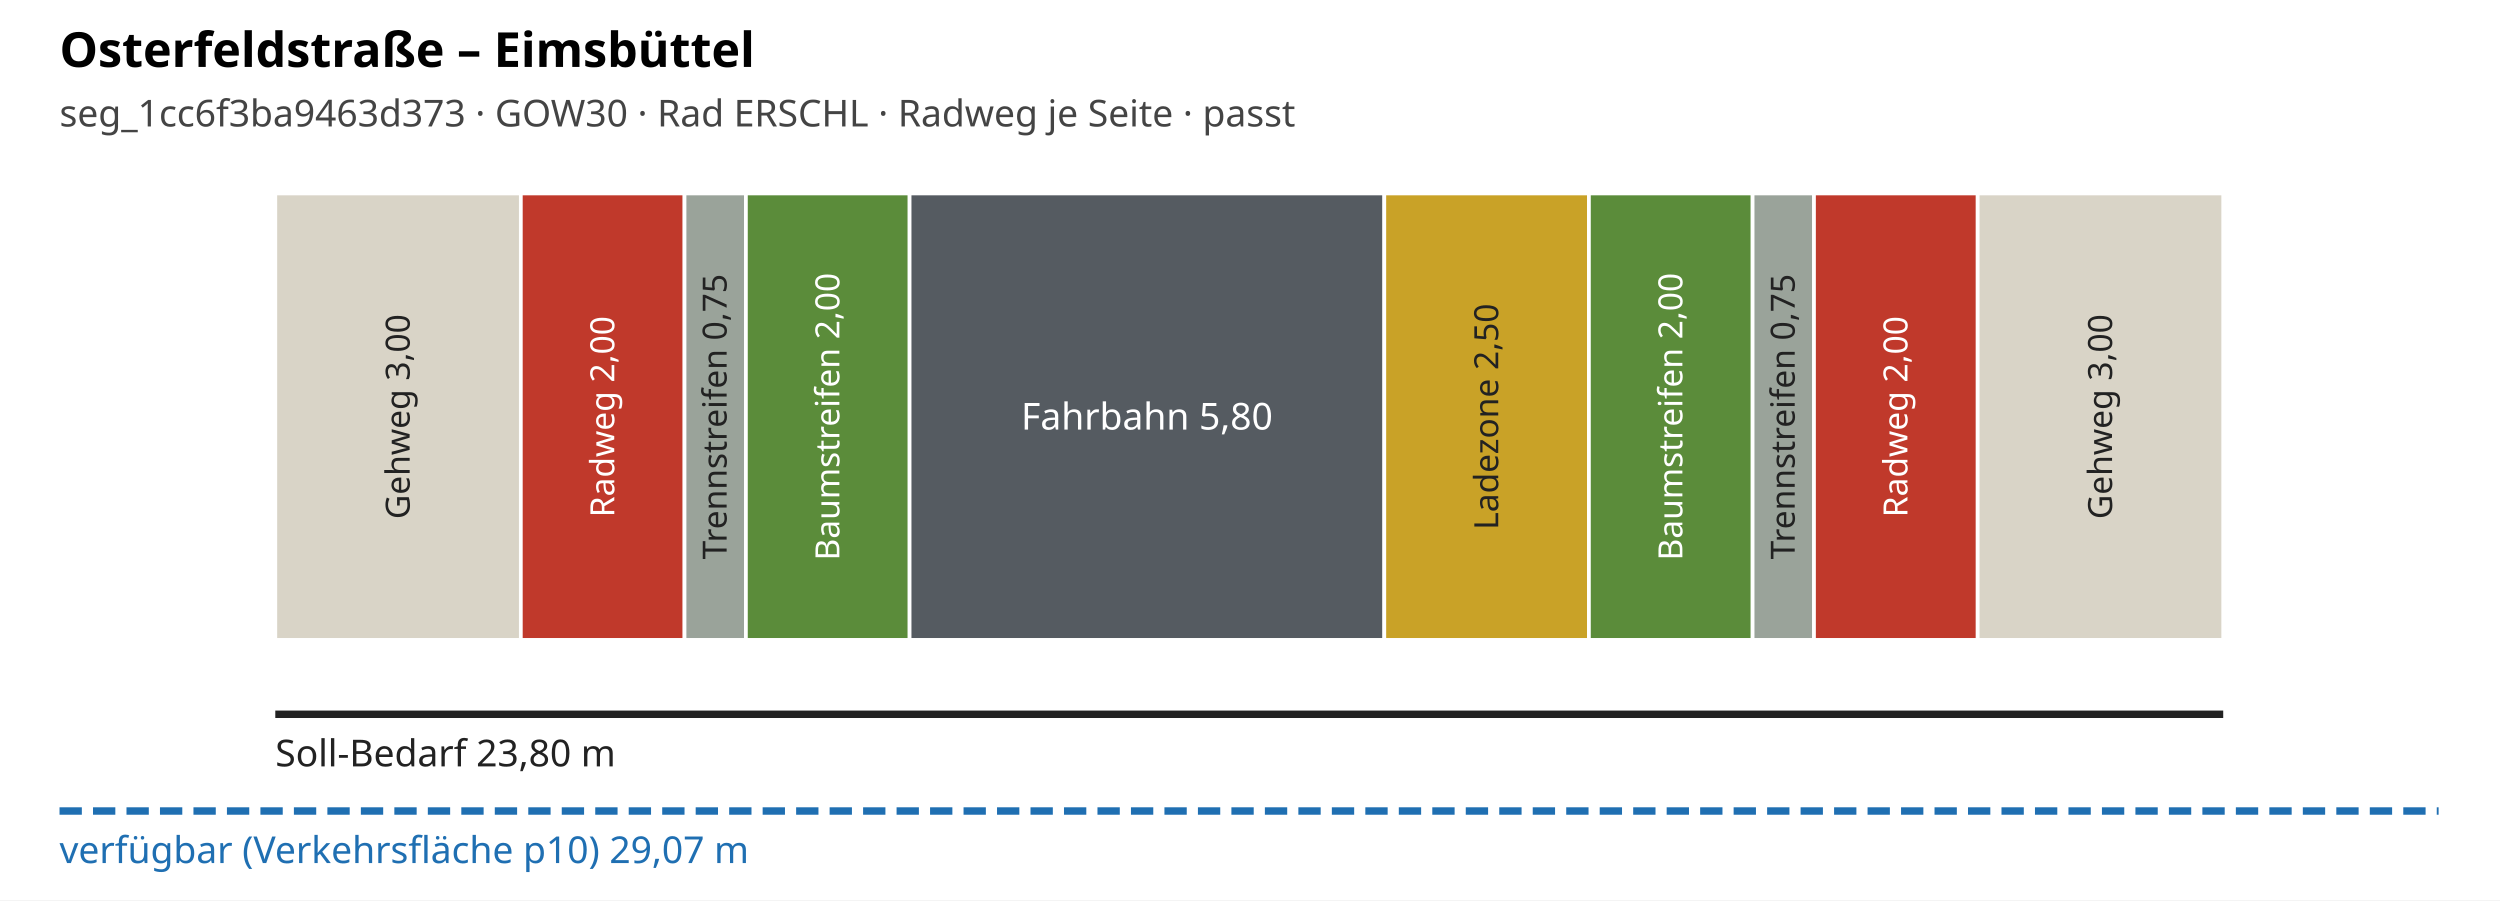
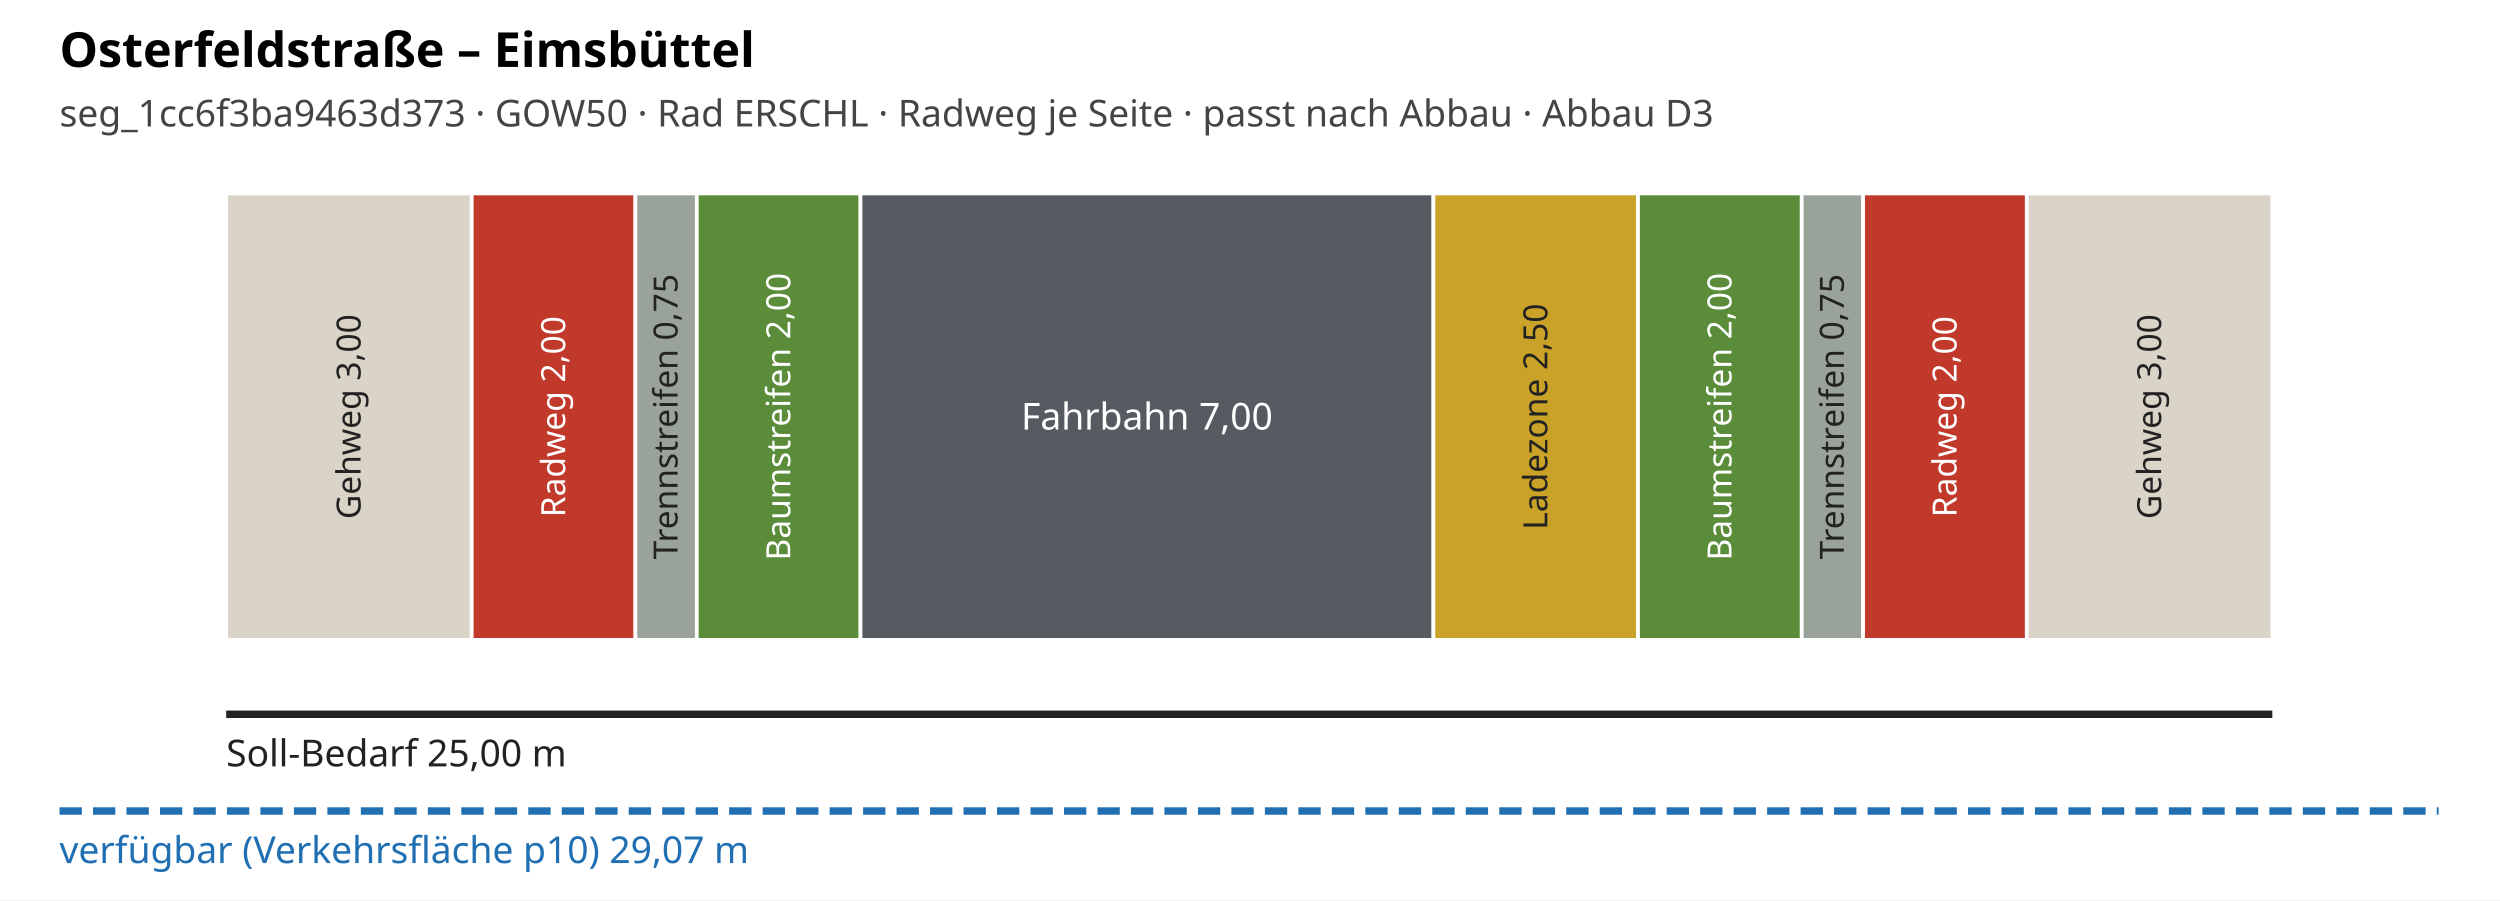
<svg xmlns="http://www.w3.org/2000/svg" width="672" height="242" viewBox="0 0 672 242" font-family="sans-serif" font-size="10">
  <rect x="0" y="0" width="672" height="242" fill="#ffffff" />
  <text x="16.0" y="18" font-size="13" font-weight="bold">Osterfeldstraße – Eimsbüttel</text>
-   <text x="16.0" y="34" fill="#444">seg_1cc6f3ba9463d373 · GOW30 · Rad ERSCHL · Radweg je Seite · passt</text>
-   <rect x="74.0" y="52.0" width="66.0" height="120.0" fill="#d9d4c7" stroke="#ffffff" stroke-width="1" data-element="sidewalk" data-width-m="3.00" />
-   <text transform="translate(107.0,112.0) rotate(-90)" text-anchor="middle" dominant-baseline="middle" fill="#222" font-size="9">Gehweg 3,00</text>
-   <rect x="140.0" y="52.0" width="44.0" height="120.0" fill="#c0392b" stroke="#ffffff" stroke-width="1" data-element="cycle_track" data-width-m="2.00" />
-   <text transform="translate(162.0,112.0) rotate(-90)" text-anchor="middle" dominant-baseline="middle" fill="#ffffff" font-size="9">Radweg 2,00</text>
-   <rect x="184.0" y="52.0" width="16.5" height="120.0" fill="#9aa39a" stroke="#ffffff" stroke-width="1" data-element="buffer_cycle_carriageway" data-width-m="0.75" />
-   <text transform="translate(192.2,112.0) rotate(-90)" text-anchor="middle" dominant-baseline="middle" fill="#222" font-size="9">Trennstreifen 0,75</text>
-   <rect x="200.5" y="52.0" width="44.0" height="120.0" fill="#5b8c3a" stroke="#ffffff" stroke-width="1" data-element="tree_strip" data-width-m="2.00" />
-   <text transform="translate(222.5,112.0) rotate(-90)" text-anchor="middle" dominant-baseline="middle" fill="#ffffff" font-size="9">Baumstreifen 2,00</text>
-   <rect x="244.5" y="52.0" width="127.6" height="120.0" fill="#555b61" stroke="#ffffff" stroke-width="1" data-element="carriageway" data-width-m="5.80" />
-   <text x="308.3" y="112.0" text-anchor="middle" dominant-baseline="middle" fill="#ffffff">Fahrbahn 5,80</text>
-   <rect x="372.1" y="52.0" width="55.0" height="120.0" fill="#c9a227" stroke="#ffffff" stroke-width="1" data-element="loading_zone" data-width-m="2.50" />
-   <text transform="translate(399.6,112.0) rotate(-90)" text-anchor="middle" dominant-baseline="middle" fill="#222" font-size="9">Ladezone 2,50</text>
-   <rect x="427.1" y="52.0" width="44.0" height="120.0" fill="#5b8c3a" stroke="#ffffff" stroke-width="1" data-element="tree_strip" data-width-m="2.00" />
-   <text transform="translate(449.1,112.0) rotate(-90)" text-anchor="middle" dominant-baseline="middle" fill="#ffffff" font-size="9">Baumstreifen 2,00</text>
-   <rect x="471.1" y="52.0" width="16.5" height="120.0" fill="#9aa39a" stroke="#ffffff" stroke-width="1" data-element="buffer_cycle_carriageway" data-width-m="0.75" />
-   <text transform="translate(479.3,112.0) rotate(-90)" text-anchor="middle" dominant-baseline="middle" fill="#222" font-size="9">Trennstreifen 0,75</text>
-   <rect x="487.6" y="52.0" width="44.0" height="120.0" fill="#c0392b" stroke="#ffffff" stroke-width="1" data-element="cycle_track" data-width-m="2.00" />
-   <text transform="translate(509.6,112.0) rotate(-90)" text-anchor="middle" dominant-baseline="middle" fill="#ffffff" font-size="9">Radweg 2,00</text>
-   <rect x="531.6" y="52.0" width="66.0" height="120.0" fill="#d9d4c7" stroke="#ffffff" stroke-width="1" data-element="sidewalk" data-width-m="3.00" />
-   <text transform="translate(564.6,112.0) rotate(-90)" text-anchor="middle" dominant-baseline="middle" fill="#222" font-size="9">Gehweg 3,00</text>
-   <text x="74.0" y="206.0" fill="#222">Soll-Bedarf 23,80 m</text>
-   <line x1="74.0" y1="192.0" x2="597.6" y2="192.0" stroke="#222" stroke-width="2" />
+   <text x="16.0" y="34" fill="#444">seg_1cc6f3ba9463d373 · GOW50 · Rad ERSCHL · Radweg je Seite · passt nach Abbau · Abbau D3</text>
+   <rect x="60.8" y="52.0" width="66.0" height="120.0" fill="#d9d4c7" stroke="#ffffff" stroke-width="1" data-element="sidewalk" data-width-m="3.00" />
+   <text transform="translate(93.8,112.0) rotate(-90)" text-anchor="middle" dominant-baseline="middle" fill="#222" font-size="9">Gehweg 3,00</text>
+   <rect x="126.8" y="52.0" width="44.0" height="120.0" fill="#c0392b" stroke="#ffffff" stroke-width="1" data-element="cycle_track" data-width-m="2.00" />
+   <text transform="translate(148.8,112.0) rotate(-90)" text-anchor="middle" dominant-baseline="middle" fill="#ffffff" font-size="9">Radweg 2,00</text>
+   <rect x="170.8" y="52.0" width="16.5" height="120.0" fill="#9aa39a" stroke="#ffffff" stroke-width="1" data-element="buffer_cycle_carriageway" data-width-m="0.75" />
+   <text transform="translate(179.0,112.0) rotate(-90)" text-anchor="middle" dominant-baseline="middle" fill="#222" font-size="9">Trennstreifen 0,75</text>
+   <rect x="187.3" y="52.0" width="44.0" height="120.0" fill="#5b8c3a" stroke="#ffffff" stroke-width="1" data-element="tree_strip" data-width-m="2.00" />
+   <text transform="translate(209.3,112.0) rotate(-90)" text-anchor="middle" dominant-baseline="middle" fill="#ffffff" font-size="9">Baumstreifen 2,00</text>
+   <rect x="231.3" y="52.0" width="154.0" height="120.0" fill="#555b61" stroke="#ffffff" stroke-width="1" data-element="carriageway" data-width-m="7.00" />
+   <text x="308.3" y="112.0" text-anchor="middle" dominant-baseline="middle" fill="#ffffff">Fahrbahn 7,00</text>
+   <rect x="385.3" y="52.0" width="55.0" height="120.0" fill="#c9a227" stroke="#ffffff" stroke-width="1" data-element="loading_zone" data-width-m="2.50" />
+   <text transform="translate(412.8,112.0) rotate(-90)" text-anchor="middle" dominant-baseline="middle" fill="#222" font-size="9">Ladezone 2,50</text>
+   <rect x="440.3" y="52.0" width="44.0" height="120.0" fill="#5b8c3a" stroke="#ffffff" stroke-width="1" data-element="tree_strip" data-width-m="2.00" />
+   <text transform="translate(462.3,112.0) rotate(-90)" text-anchor="middle" dominant-baseline="middle" fill="#ffffff" font-size="9">Baumstreifen 2,00</text>
+   <rect x="484.3" y="52.0" width="16.5" height="120.0" fill="#9aa39a" stroke="#ffffff" stroke-width="1" data-element="buffer_cycle_carriageway" data-width-m="0.75" />
+   <text transform="translate(492.5,112.0) rotate(-90)" text-anchor="middle" dominant-baseline="middle" fill="#222" font-size="9">Trennstreifen 0,75</text>
+   <rect x="500.8" y="52.0" width="44.0" height="120.0" fill="#c0392b" stroke="#ffffff" stroke-width="1" data-element="cycle_track" data-width-m="2.00" />
+   <text transform="translate(522.8,112.0) rotate(-90)" text-anchor="middle" dominant-baseline="middle" fill="#ffffff" font-size="9">Radweg 2,00</text>
+   <rect x="544.8" y="52.0" width="66.0" height="120.0" fill="#d9d4c7" stroke="#ffffff" stroke-width="1" data-element="sidewalk" data-width-m="3.00" />
+   <text transform="translate(577.8,112.0) rotate(-90)" text-anchor="middle" dominant-baseline="middle" fill="#222" font-size="9">Gehweg 3,00</text>
+   <text x="60.8" y="206.0" fill="#222">Soll-Bedarf 25,00 m</text>
+   <line x1="60.8" y1="192.0" x2="610.8" y2="192.0" stroke="#222" stroke-width="2" />
  <line x1="16.0" y1="218.0" x2="655.5" y2="218.0" stroke="#1f6fb2" stroke-width="2" stroke-dasharray="6 3" />
  <text x="16.0" y="232.0" fill="#1f6fb2">verfügbar (Verkehrsfläche p10) 29,07 m</text>
</svg>
